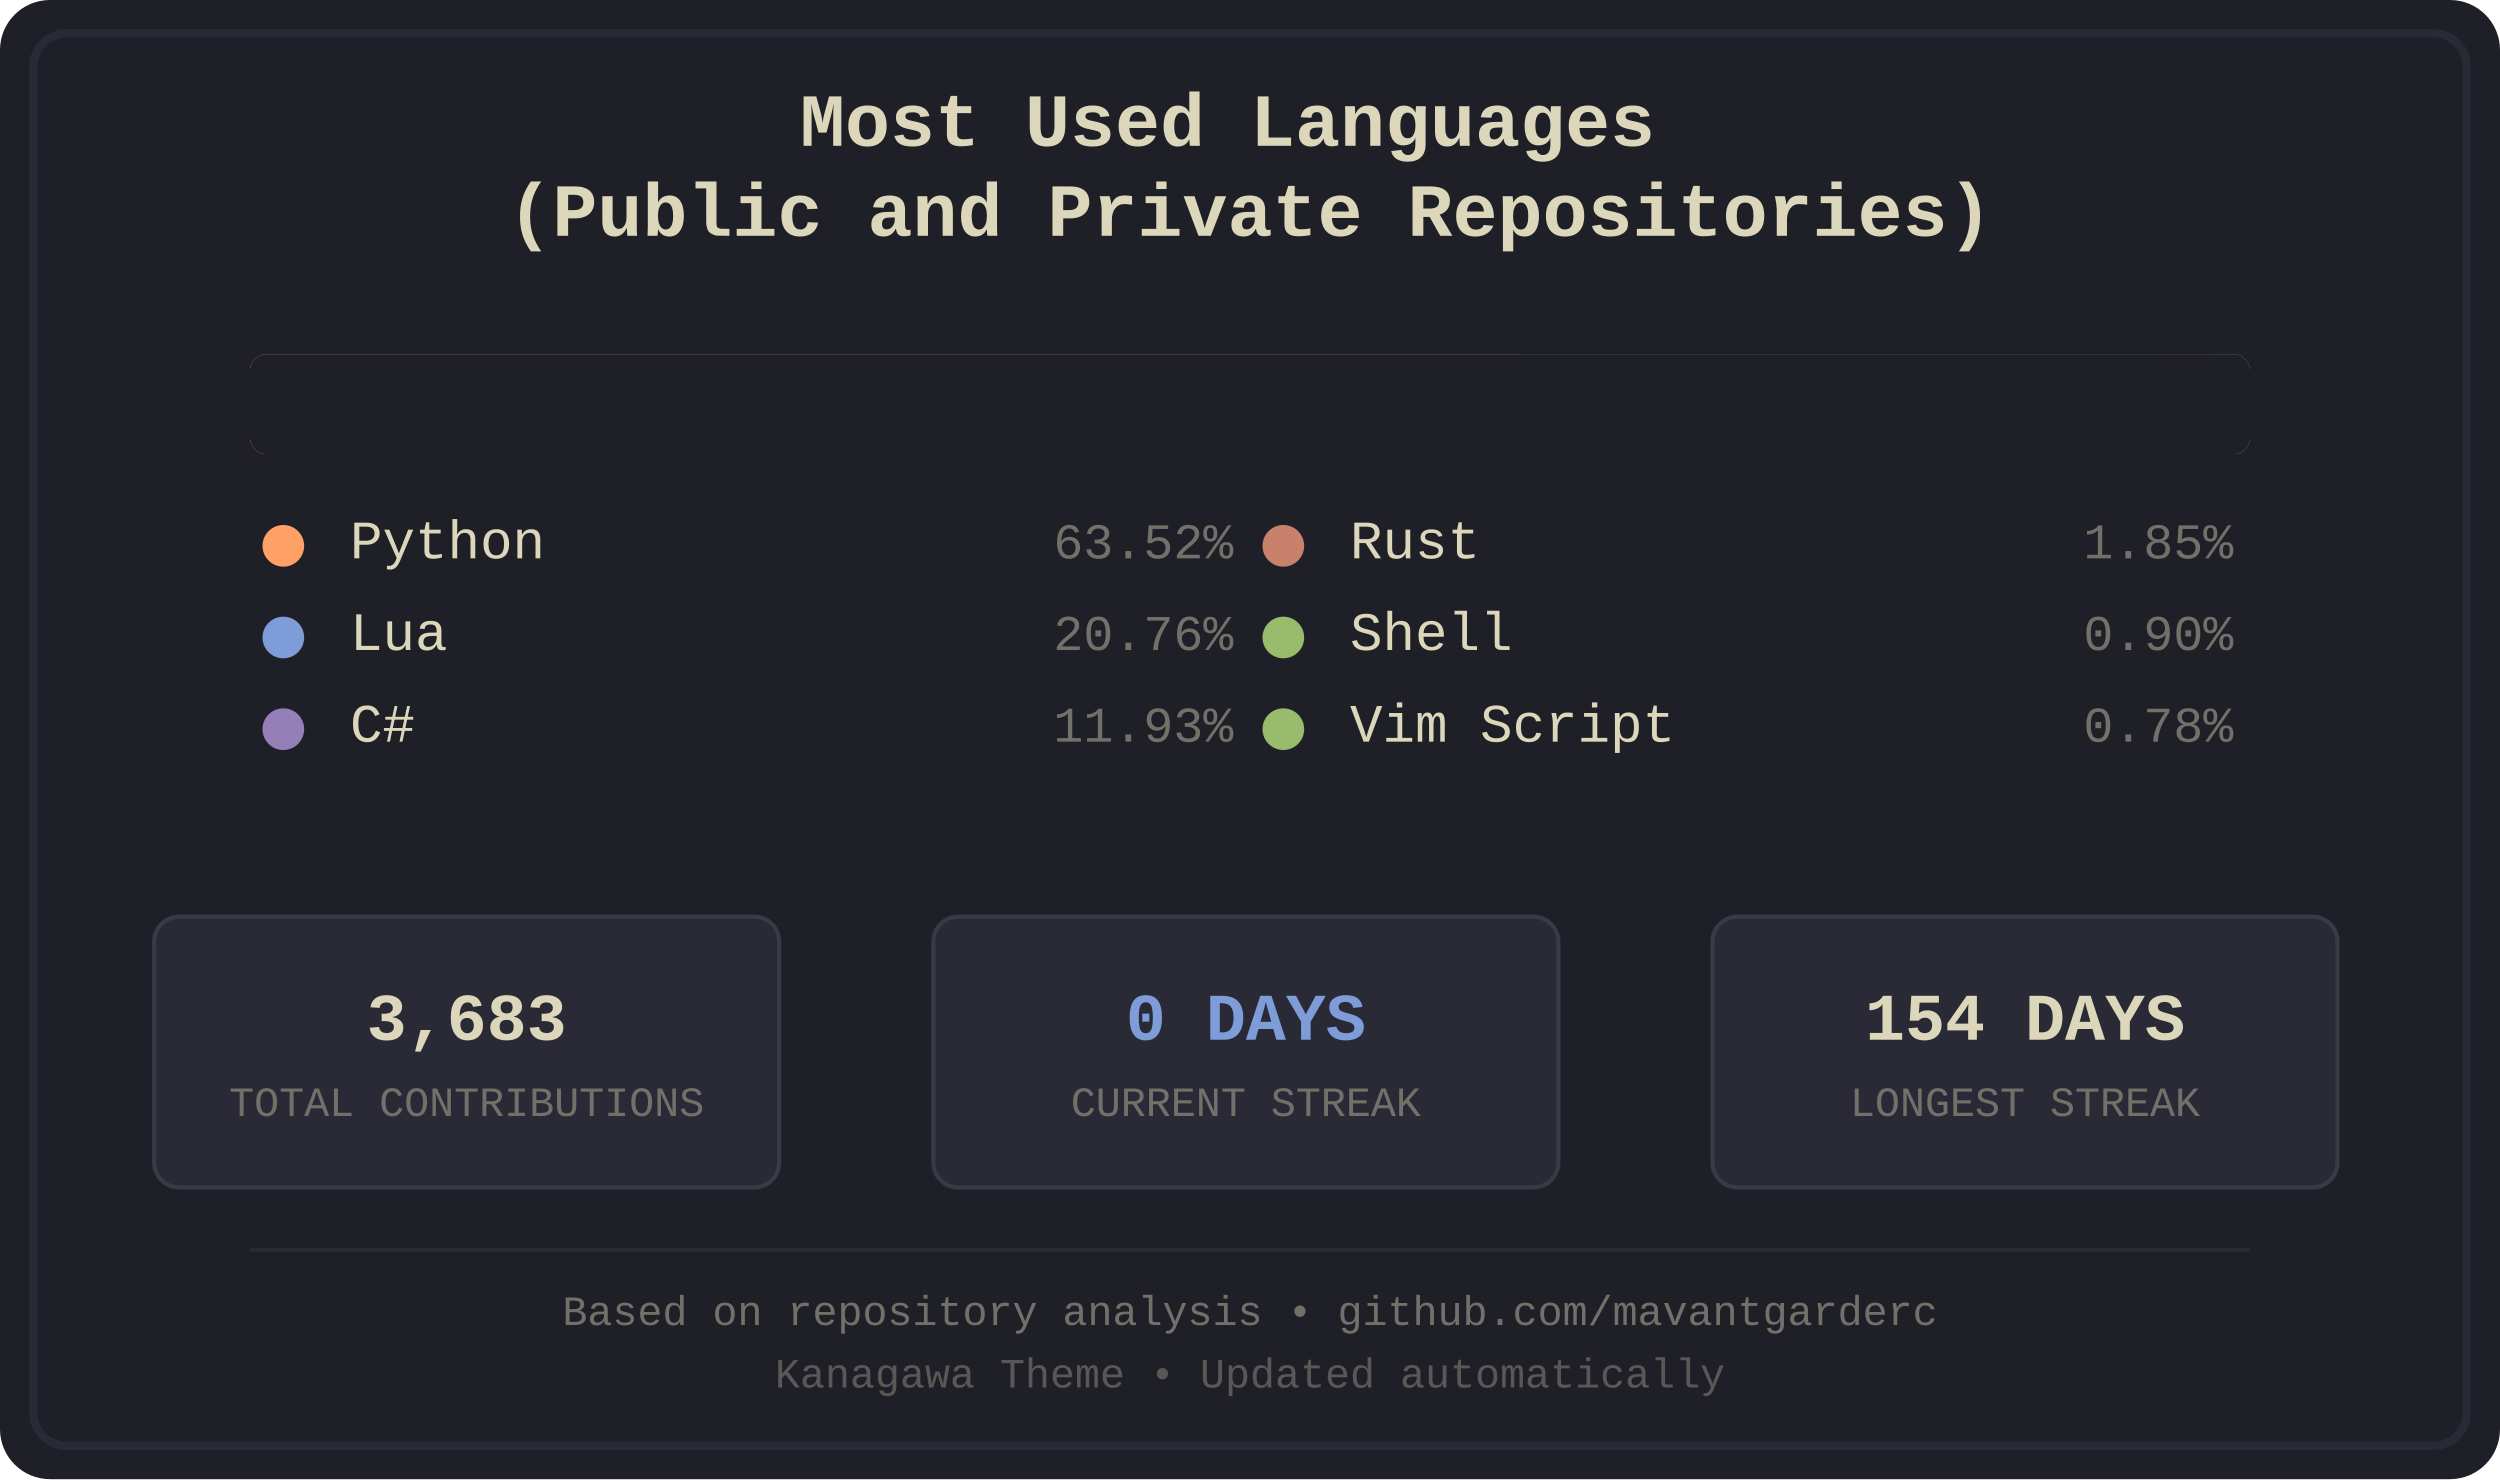
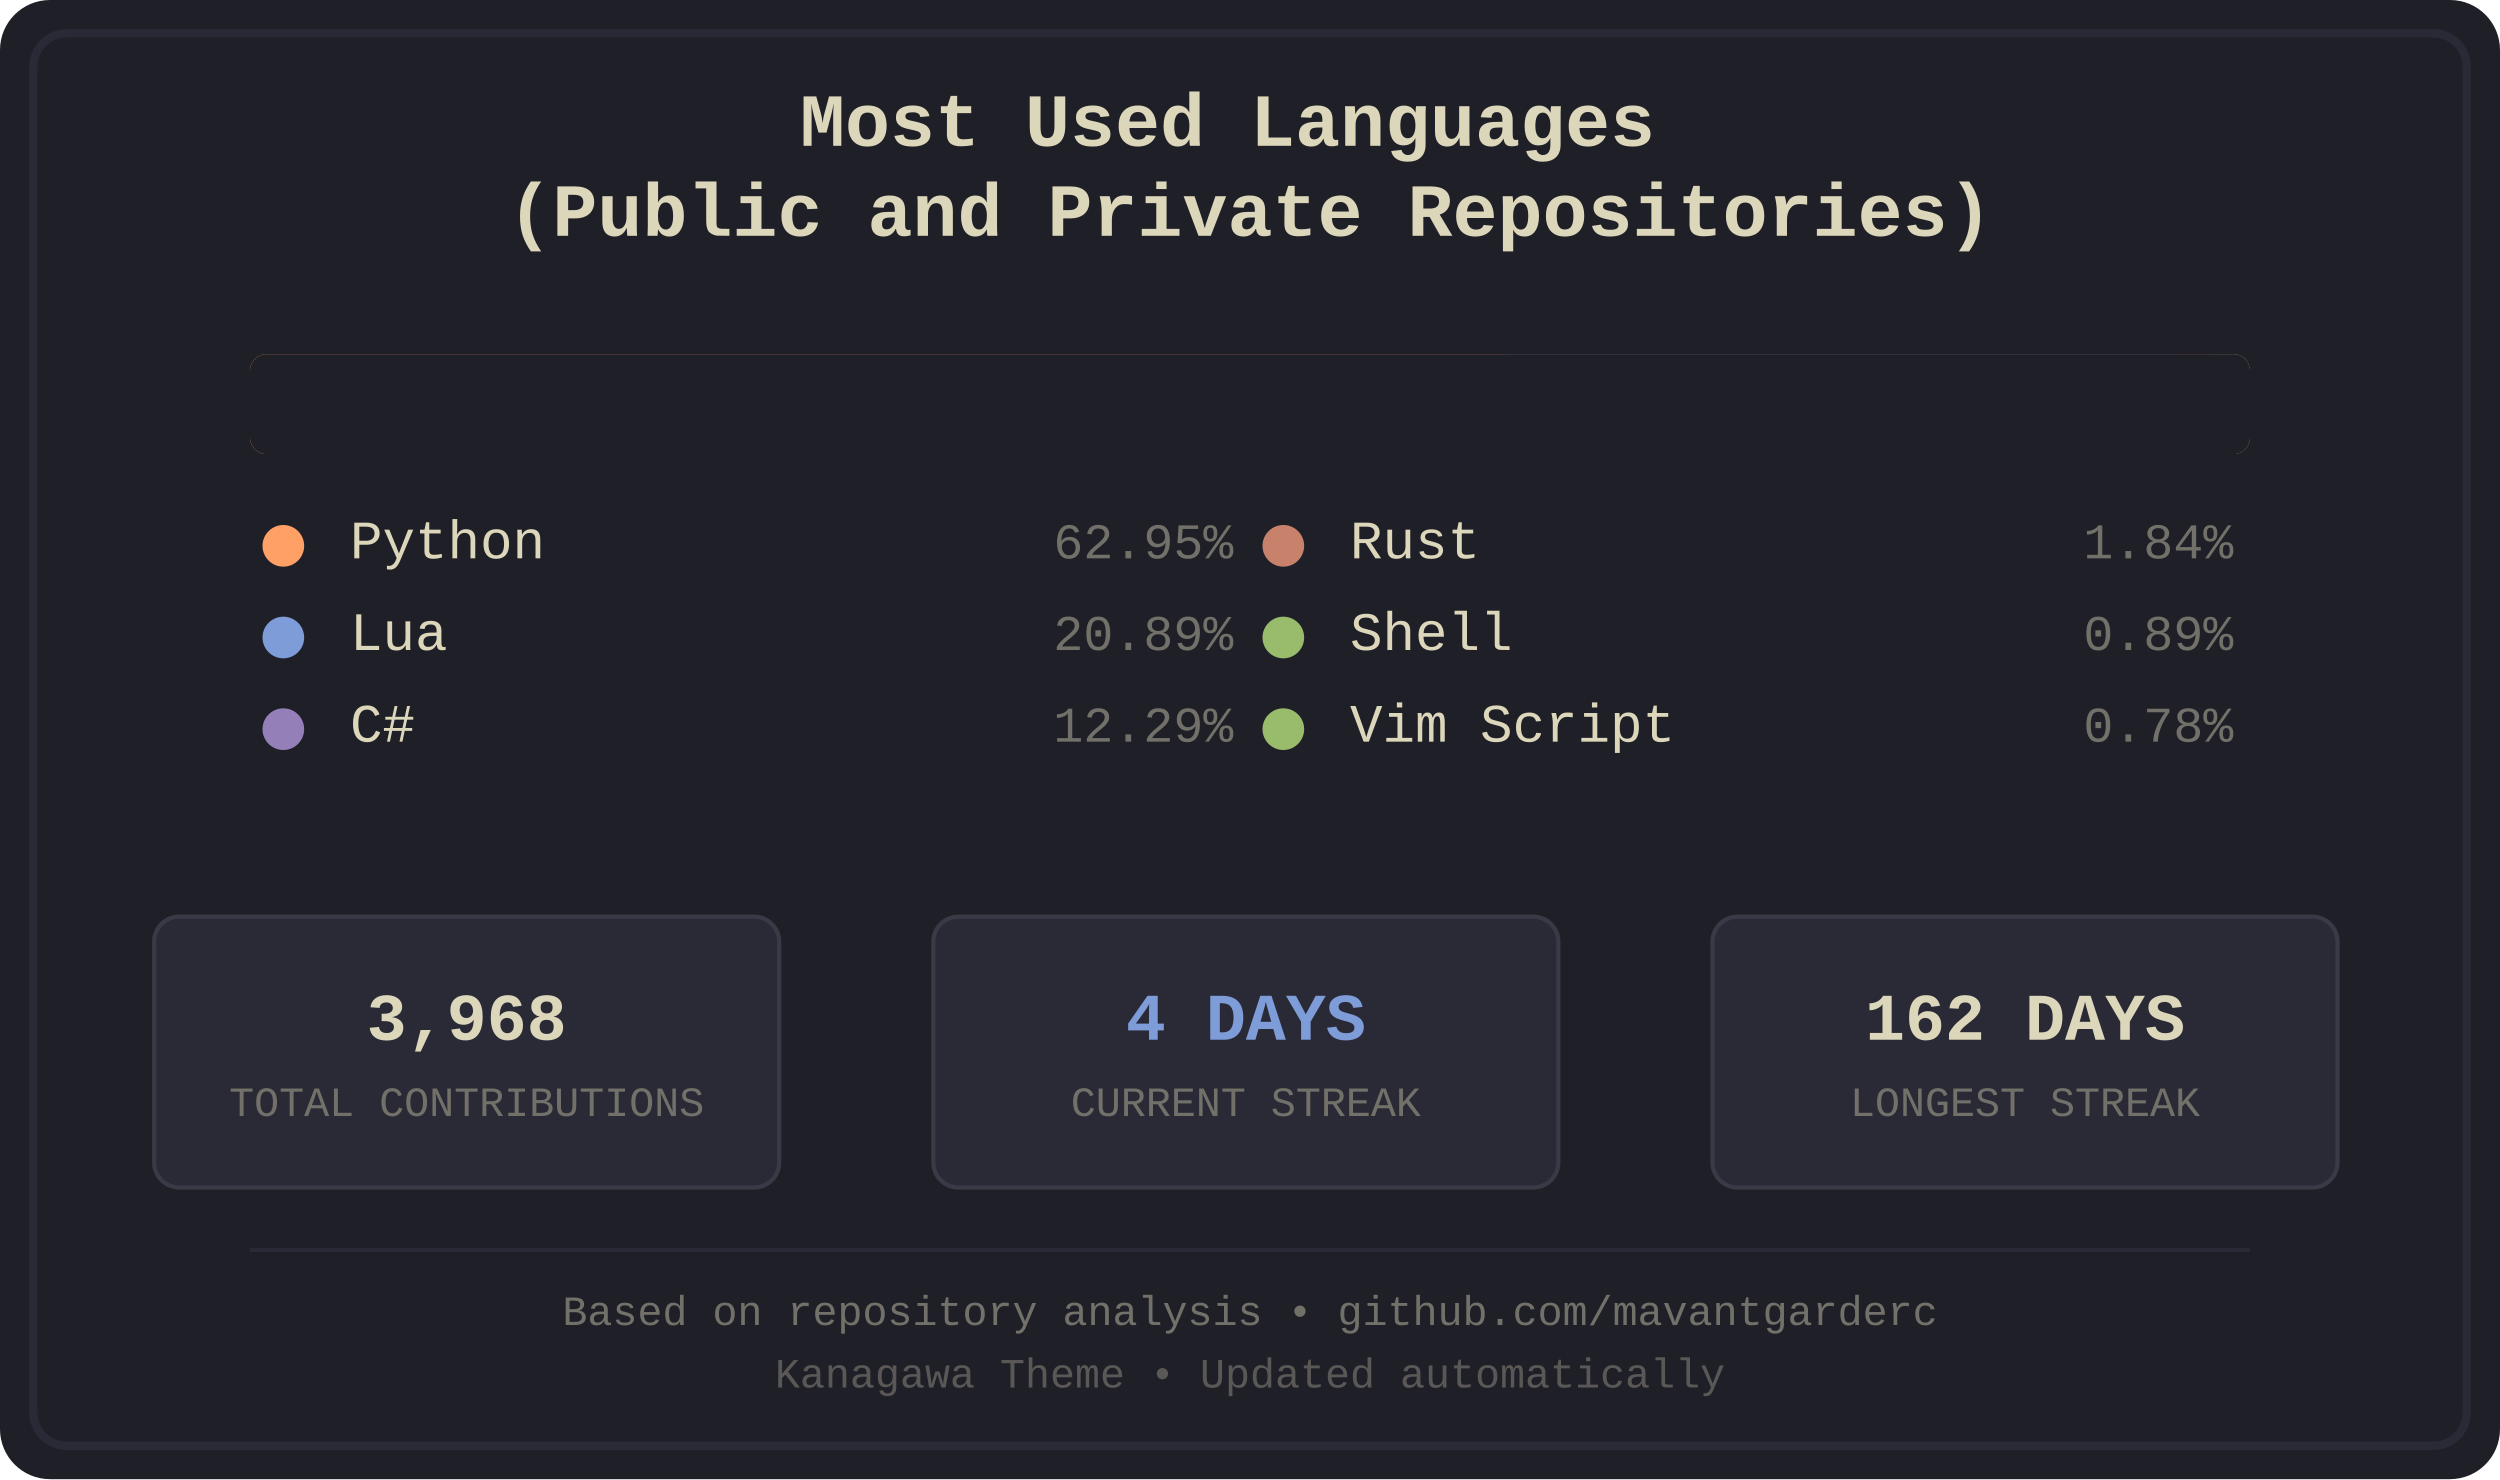
<svg xmlns="http://www.w3.org/2000/svg" width="600" height="355" viewBox="0 0 600 355">
  <defs>
    <style>
.bg-primary { fill: #1f1f28; }
.bg-secondary { fill: #16161d; }
.fg-primary { fill: #dcd7ba; }
.fg-secondary { fill: #727169; }
.border { stroke: #2a2a37; }
.font-title { font-family: 'Courier New', monospace; font-size: 18px; font-weight: bold; }
.font-lang { font-family: 'Courier New', monospace; font-size: 13px; }
.font-percent { font-family: 'Courier New', monospace; font-size: 12px; }
.font-footer { font-family: 'Courier New', monospace; font-size: 10px; }
.stat-box { fill: #2a2a37; stroke: #3a3a47; stroke-width: 1; rx: 6; ry: 6; }
.stat-value { font-family: 'Courier New', monospace; font-size: 16px; font-weight: bold; }
.stat-label { font-family: 'Courier New', monospace; font-size: 10px; }
.python { fill: #ffa066; }
.lua { fill: #7e9cd8; }
.csharp { fill: #957fb8; }
.rust { fill: #c8826b; }
.shell { fill: #98bb6c; }
.vimscript { fill: #98bb6c; }
</style>
    <clipPath id="barClip">
      <rect x="60" y="85" width="480" height="24" rx="4" ry="4" />
    </clipPath>
  </defs>
  <rect width="600" height="355" fill="#1f1f28" rx="12" />
  <rect x="8" y="8" width="584" height="339" fill="none" stroke="#2a2a37" stroke-width="2" rx="8" />
  <text x="300.0" y="35" text-anchor="middle" fill="#dcd7ba" class="font-title">
    <tspan x="300.0" dy="0">Most Used Languages</tspan>
    <tspan x="300.0" dy="1.2em">(Public and Private Repositories)</tspan>
  </text>
  <g id="language-bar" clip-path="url(#barClip)" shape-rendering="crispEdges">
-     <rect x="60" y="85" width="305" height="24" class="python" />
-     <rect x="365" y="85" width="100" height="24" class="lua" />
-     <rect x="465" y="85" width="57" height="24" class="csharp" />
+     <rect x="60" y="85" width="302" height="24" class="python" />
+     <rect x="362" y="85" width="101" height="24" class="lua" />
+     <rect x="463" y="85" width="59" height="24" class="csharp" />
    <rect x="522" y="85" width="9" height="24" class="rust" />
    <rect x="531" y="85" width="5" height="24" class="shell" />
    <rect x="536" y="85" width="4" height="24" class="vimscript" />
  </g>
  <rect x="60" y="85" width="480" height="24" fill="#1f1f28" rx="4">
    <animate attributeName="width" from="480" to="0" dur="1.2s" fill="freeze" />
  </rect>
  <g transform="translate(60.0, 134)">
    <circle cx="8" cy="-3" r="5" class="python" />
    <text x="24" y="0" class="fg-primary font-lang">Python</text>
-     <text x="236.0" y="0" class="fg-secondary font-percent" text-anchor="end">63.52%</text>
- 111111
- </g>
+     <text x="236.0" y="0" class="fg-secondary font-percent" text-anchor="end">62.95%</text>
+   </g>
  <g transform="translate(60.0, 156)">
    <circle cx="8" cy="-3" r="5" class="lua" />
    <text x="24" y="0" class="fg-primary font-lang">Lua</text>
-     <text x="236.0" y="0" class="fg-secondary font-percent" text-anchor="end">20.76%</text>
- 111111
- </g>
+     <text x="236.0" y="0" class="fg-secondary font-percent" text-anchor="end">20.89%</text>
+   </g>
  <g transform="translate(60.0, 178)">
    <circle cx="8" cy="-3" r="5" class="csharp" />
    <text x="24" y="0" class="fg-primary font-lang">C#</text>
-     <text x="236.0" y="0" class="fg-secondary font-percent" text-anchor="end">11.93%</text>
- 111111
- </g>
+     <text x="236.0" y="0" class="fg-secondary font-percent" text-anchor="end">12.29%</text>
+   </g>
  <g transform="translate(300.0, 134)">
    <circle cx="8" cy="-3" r="5" class="rust" />
    <text x="24" y="0" class="fg-primary font-lang">Rust</text>
-     <text x="236.0" y="0" class="fg-secondary font-percent" text-anchor="end">1.85%</text>
- 111111
- </g>
+     <text x="236.0" y="0" class="fg-secondary font-percent" text-anchor="end">1.84%</text>
+   </g>
  <g transform="translate(300.0, 156)">
    <circle cx="8" cy="-3" r="5" class="shell" />
    <text x="24" y="0" class="fg-primary font-lang">Shell</text>
-     <text x="236.0" y="0" class="fg-secondary font-percent" text-anchor="end">0.90%</text>
- 111111
- </g>
+     <text x="236.0" y="0" class="fg-secondary font-percent" text-anchor="end">0.89%</text>
+   </g>
  <g transform="translate(300.0, 178)">
    <circle cx="8" cy="-3" r="5" class="vimscript" />
    <text x="24" y="0" class="fg-primary font-lang">Vim Script</text>
    <text x="236.0" y="0" class="fg-secondary font-percent" text-anchor="end">0.78%</text>
- 111111
- </g>
+   </g>
  <rect x="37" y="220" width="150" height="65" class="stat-box" />
-   <text x="112.0" y="245" text-anchor="middle" dominant-baseline="middle" fill="#dcd7ba" class="stat-value">3,683</text>
+   <text x="112.0" y="245" text-anchor="middle" dominant-baseline="middle" fill="#dcd7ba" class="stat-value">3,968</text>
  <text x="112.0" y="265" text-anchor="middle" dominant-baseline="middle" fill="#727169" class="stat-label">TOTAL CONTRIBUTIONS</text>
  <rect x="224" y="220" width="150" height="65" class="stat-box" />
-   <text x="299.0" y="245" text-anchor="middle" dominant-baseline="middle" fill="#7e9cd8" class="stat-value">0 DAYS</text>
+   <text x="299.0" y="245" text-anchor="middle" dominant-baseline="middle" fill="#7e9cd8" class="stat-value">4 DAYS</text>
  <text x="299.0" y="265" text-anchor="middle" dominant-baseline="middle" fill="#727169" class="stat-label">CURRENT STREAK</text>
  <rect x="411" y="220" width="150" height="65" class="stat-box" />
-   <text x="486.0" y="245" text-anchor="middle" dominant-baseline="middle" fill="#dcd7ba" class="stat-value">154 DAYS</text>
+   <text x="486.0" y="245" text-anchor="middle" dominant-baseline="middle" fill="#dcd7ba" class="stat-value">162 DAYS</text>
  <text x="486.0" y="265" text-anchor="middle" dominant-baseline="middle" fill="#727169" class="stat-label">LONGEST STREAK</text>
  <line x1="60" y1="300" x2="540" y2="300" stroke="#2a2a37" stroke-width="1" />
  <text x="300.0" y="318" text-anchor="middle" class="fg-secondary font-footer">Based on repository analysis • github.com/mavantgarderc</text>
  <text x="300.0" y="333" text-anchor="middle" class="fg-secondary font-footer" opacity="0.7">Kanagawa Theme • Updated automatically</text>
</svg>
